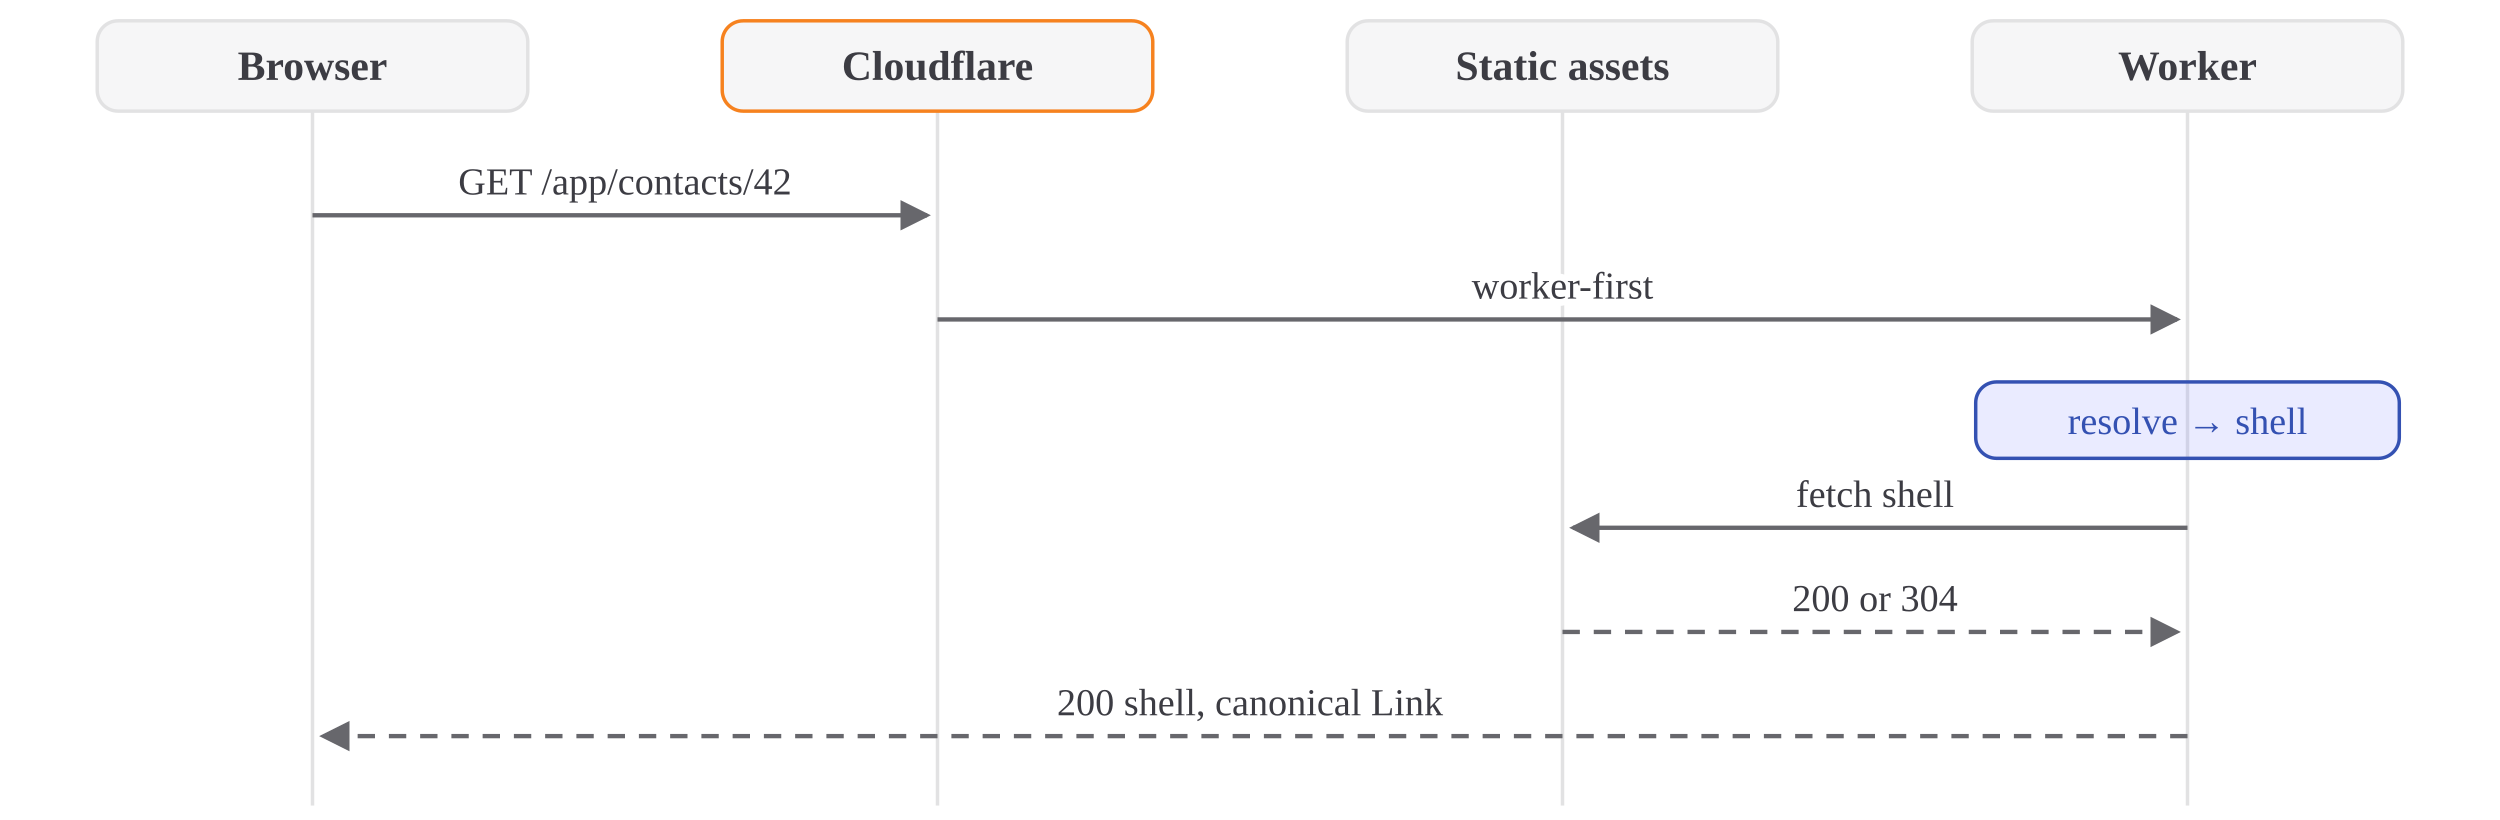
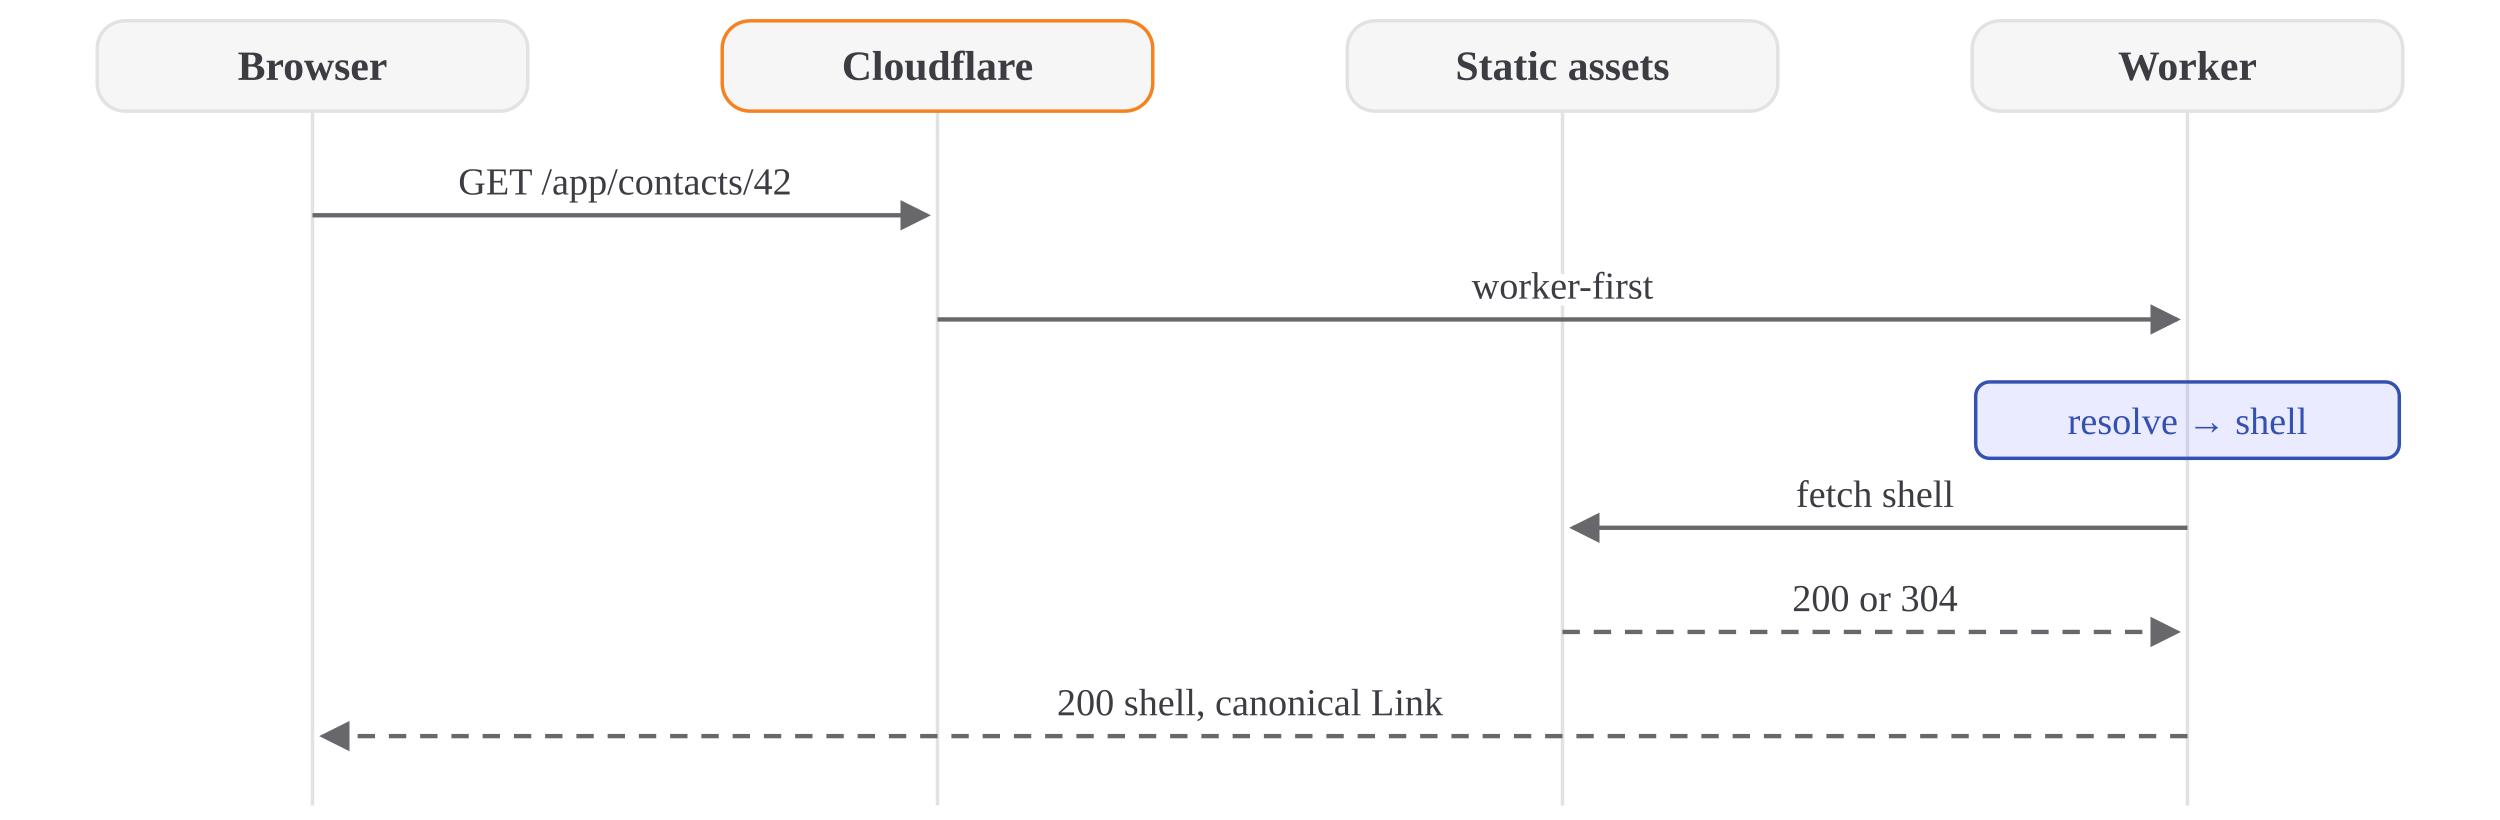
<svg xmlns="http://www.w3.org/2000/svg" viewBox="0 0 720 236" width="100%" style="max-width: 720px" role="img" aria-label="App deep link, 200: the browser requests /app/contacts/42; Cloudflare runs the worker first; the worker resolves a shell verdict, fetches the shell from static assets, which answer 200 or 304, and returns 200 with the shell and a canonical Link header.">
  <style>
    @media (prefers-color-scheme: dark) {
      svg:root {
        color-scheme: dark;
        --vp-c-bg: #1b1b1f;
        --vp-c-bg-soft: #202127;
        --vp-c-divider: #2e2e32;
        --vp-c-text-1: #dfdfd6;
        --vp-c-text-2: #98989f;
        --vp-c-brand-1: #a8b1ff;
        --vp-c-brand-soft: rgba(100, 108, 255, 0.16);
      }
    }
  </style>
  <defs>
    <marker id="arr-seq-3" viewBox="0 0 8 8" refX="7" refY="4" markerWidth="7" markerHeight="7" orient="auto-start-reverse">
      <path d="M0 0L8 4L0 8z" fill="var(--vp-c-text-2, #67676c)" />
    </marker>
  </defs>
  <g font-family="var(--vp-font-family-base, ui-sans-serif, system-ui, sans-serif)">
    <line x1="90" y1="32" x2="90" y2="232" stroke="var(--vp-c-divider, #e2e2e3)" />
-     <rect x="28" y="6" width="124" height="26" rx="6" fill="var(--vp-c-bg-soft, #f6f6f7)" stroke="var(--vp-c-divider, #e2e2e3)" />
+     <rect x="28" y="6" width="124" height="26" rx="8" fill="var(--vp-c-bg-soft, #f6f6f7)" stroke="var(--vp-c-divider, #e2e2e3)" />
    <text x="90" y="23" font-size="12" font-weight="600" fill="var(--vp-c-text-1, #3c3c43)" text-anchor="middle">Browser</text>
    <line x1="270" y1="32" x2="270" y2="232" stroke="var(--vp-c-divider, #e2e2e3)" />
-     <rect x="208" y="6" width="124" height="26" rx="6" fill="var(--vp-c-bg-soft, #f6f6f7)" stroke="#f6821f" />
+     <rect data-brand="cloudflare" x="208" y="6" width="124" height="26" rx="8" fill="var(--vp-c-bg-soft, #f6f6f7)" stroke="#f6821f" />
    <text x="270" y="23" font-size="12" font-weight="600" fill="var(--vp-c-text-1, #3c3c43)" text-anchor="middle">Cloudflare</text>
    <line x1="450" y1="32" x2="450" y2="232" stroke="var(--vp-c-divider, #e2e2e3)" />
-     <rect x="388" y="6" width="124" height="26" rx="6" fill="var(--vp-c-bg-soft, #f6f6f7)" stroke="var(--vp-c-divider, #e2e2e3)" />
+     <rect x="388" y="6" width="124" height="26" rx="8" fill="var(--vp-c-bg-soft, #f6f6f7)" stroke="var(--vp-c-divider, #e2e2e3)" />
    <text x="450" y="23" font-size="12" font-weight="600" fill="var(--vp-c-text-1, #3c3c43)" text-anchor="middle">Static assets</text>
    <line x1="630" y1="32" x2="630" y2="232" stroke="var(--vp-c-divider, #e2e2e3)" />
-     <rect x="568" y="6" width="124" height="26" rx="6" fill="var(--vp-c-bg-soft, #f6f6f7)" stroke="var(--vp-c-divider, #e2e2e3)" />
+     <rect x="568" y="6" width="124" height="26" rx="8" fill="var(--vp-c-bg-soft, #f6f6f7)" stroke="var(--vp-c-divider, #e2e2e3)" />
    <text x="630" y="23" font-size="12" font-weight="600" fill="var(--vp-c-text-1, #3c3c43)" text-anchor="middle">Worker</text>
    <line x1="90" y1="62" x2="267" y2="62" stroke="var(--vp-c-text-2, #67676c)" stroke-width="1.25" marker-end="url(#arr-seq-3)" />
    <text x="180" y="56" font-size="11" fill="var(--vp-c-text-1, #3c3c43)" text-anchor="middle" stroke="var(--vp-c-bg, #ffffff)" stroke-width="4" stroke-linejoin="round" paint-order="stroke">GET /app/contacts/42</text>
    <line x1="270" y1="92" x2="627" y2="92" stroke="var(--vp-c-text-2, #67676c)" stroke-width="1.25" marker-end="url(#arr-seq-3)" />
    <text x="450" y="86" font-size="11" fill="var(--vp-c-text-1, #3c3c43)" text-anchor="middle" stroke="var(--vp-c-bg, #ffffff)" stroke-width="4" stroke-linejoin="round" paint-order="stroke">worker-first</text>
-     <rect x="569" y="110" width="122" height="22" rx="6" fill="var(--vp-c-brand-soft, rgba(100,108,255,0.14))" stroke="var(--vp-c-brand-1, #3451b2)" />
+     <rect x="569" y="110" width="122" height="22" rx="4" fill="var(--vp-c-brand-soft, rgba(100,108,255,0.14))" stroke="var(--vp-c-brand-1, #3451b2)" />
    <text x="630" y="125" font-size="11" font-family="var(--vp-font-family-mono, ui-monospace, monospace)" fill="var(--vp-c-brand-1, #3451b2)" text-anchor="middle">resolve → shell</text>
    <line x1="630" y1="152" x2="453" y2="152" stroke="var(--vp-c-text-2, #67676c)" stroke-width="1.25" marker-end="url(#arr-seq-3)" />
    <text x="540" y="146" font-size="11" fill="var(--vp-c-text-1, #3c3c43)" text-anchor="middle" stroke="var(--vp-c-bg, #ffffff)" stroke-width="4" stroke-linejoin="round" paint-order="stroke">fetch shell</text>
    <line x1="450" y1="182" x2="627" y2="182" stroke="var(--vp-c-text-2, #67676c)" stroke-width="1.25" stroke-dasharray="5 4" marker-end="url(#arr-seq-3)" />
    <text x="540" y="176" font-size="11" fill="var(--vp-c-text-1, #3c3c43)" text-anchor="middle" stroke="var(--vp-c-bg, #ffffff)" stroke-width="4" stroke-linejoin="round" paint-order="stroke">200 or 304</text>
    <line x1="630" y1="212" x2="93" y2="212" stroke="var(--vp-c-text-2, #67676c)" stroke-width="1.25" stroke-dasharray="5 4" marker-end="url(#arr-seq-3)" />
    <text x="360" y="206" font-size="11" fill="var(--vp-c-text-1, #3c3c43)" text-anchor="middle" stroke="var(--vp-c-bg, #ffffff)" stroke-width="4" stroke-linejoin="round" paint-order="stroke">200 shell, canonical Link</text>
  </g>
</svg>
